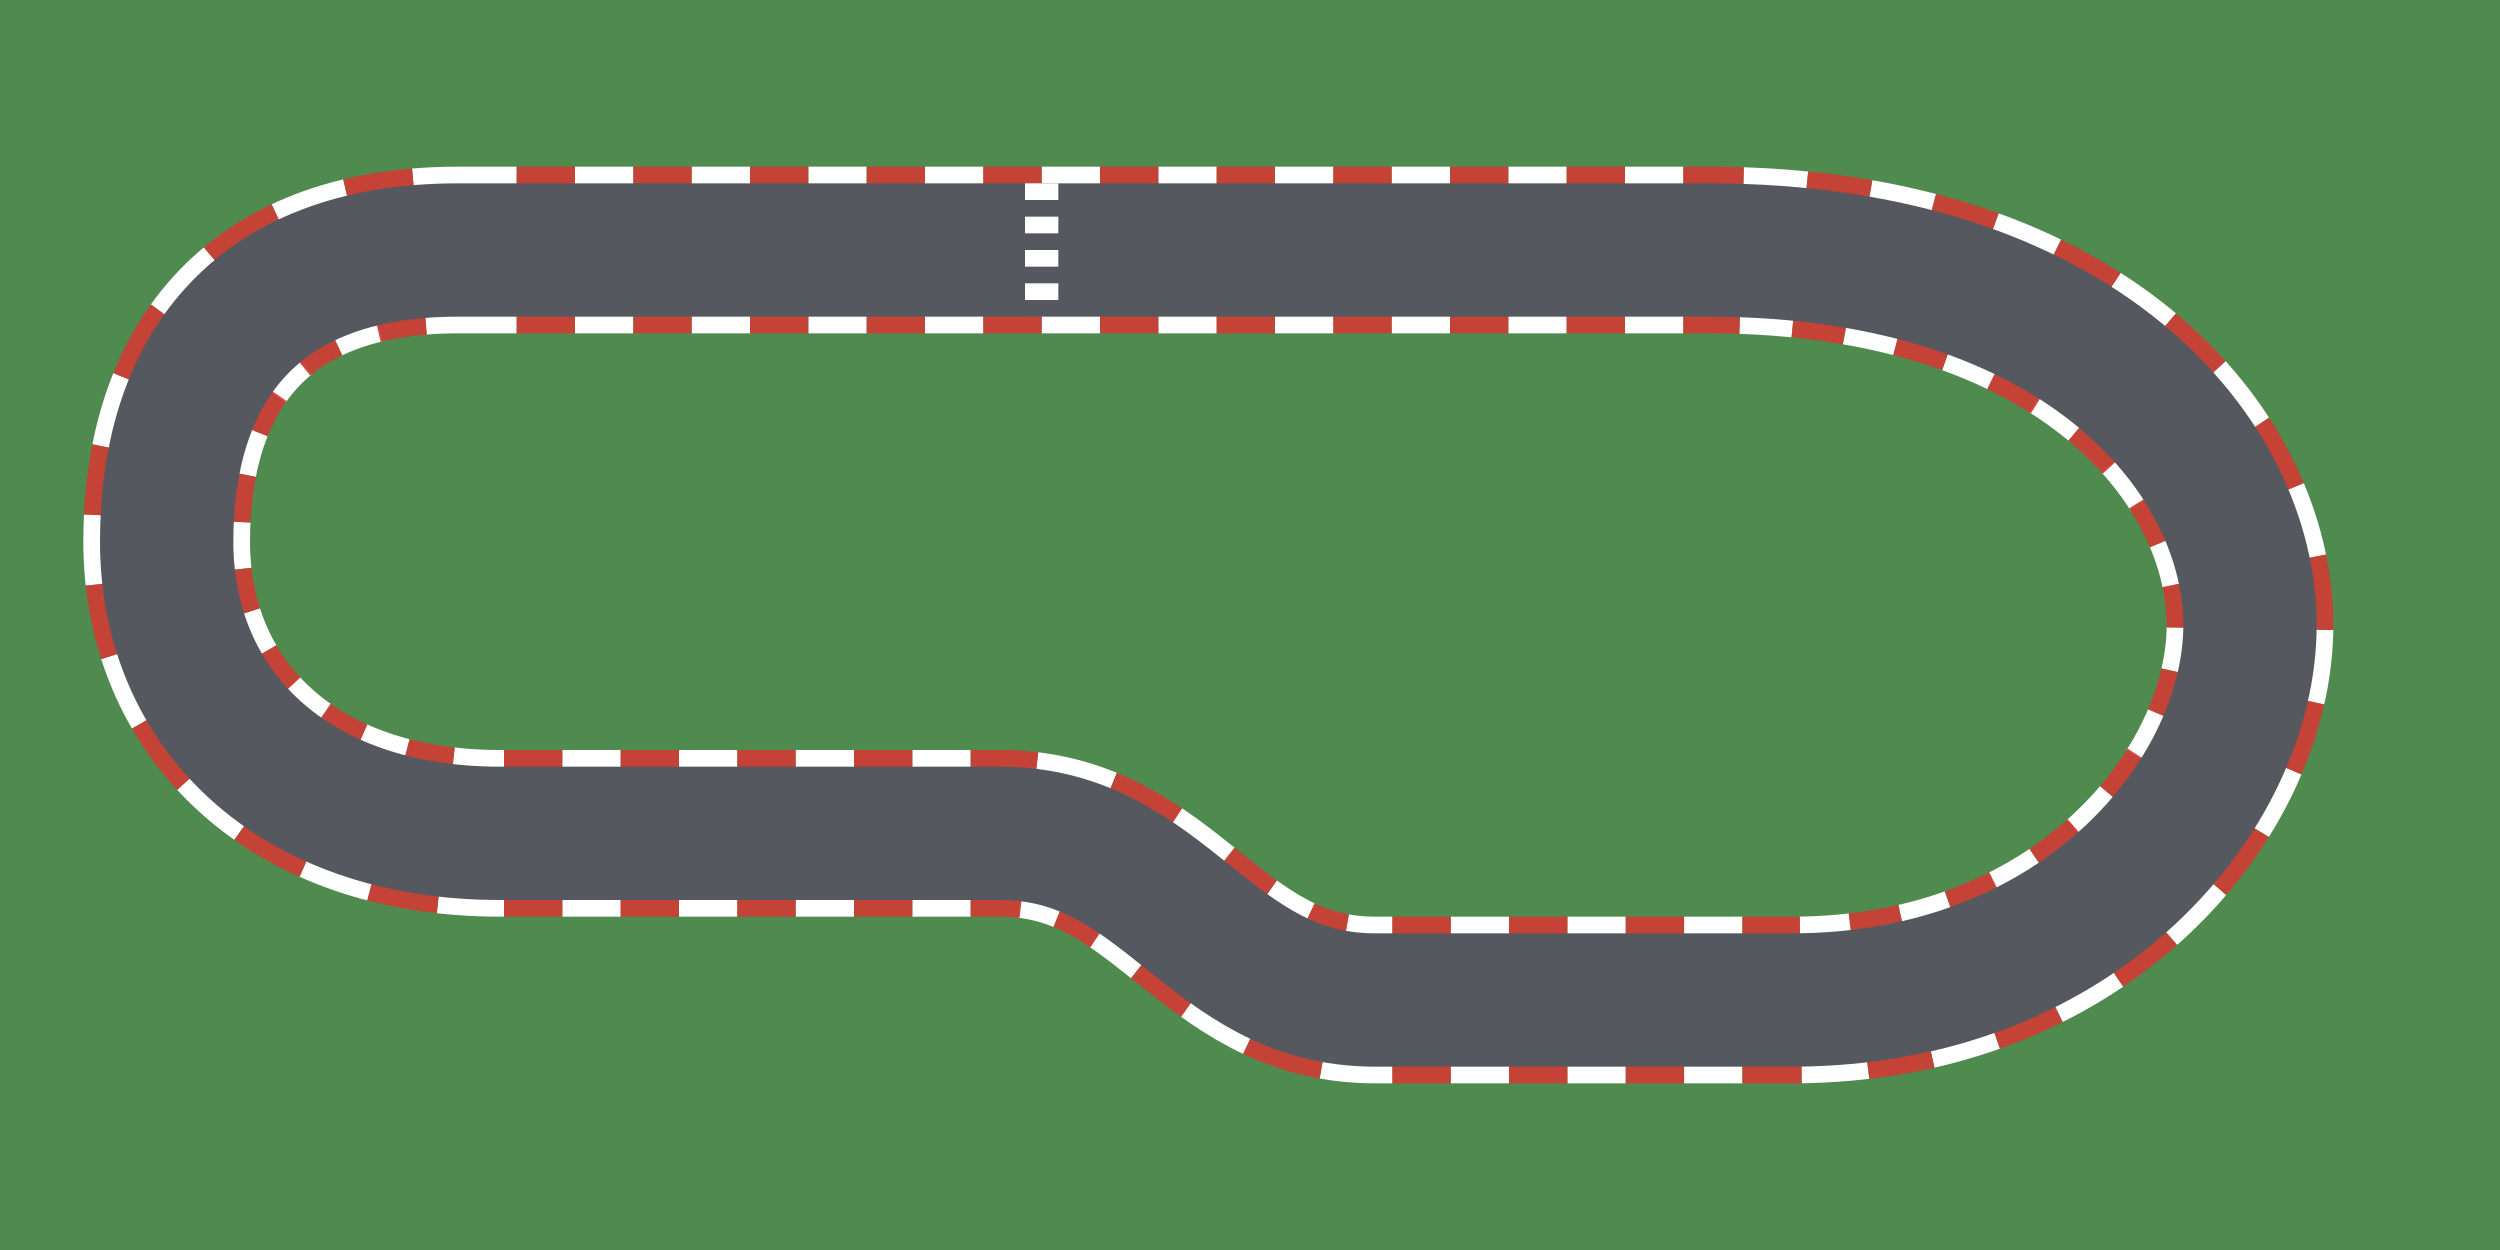
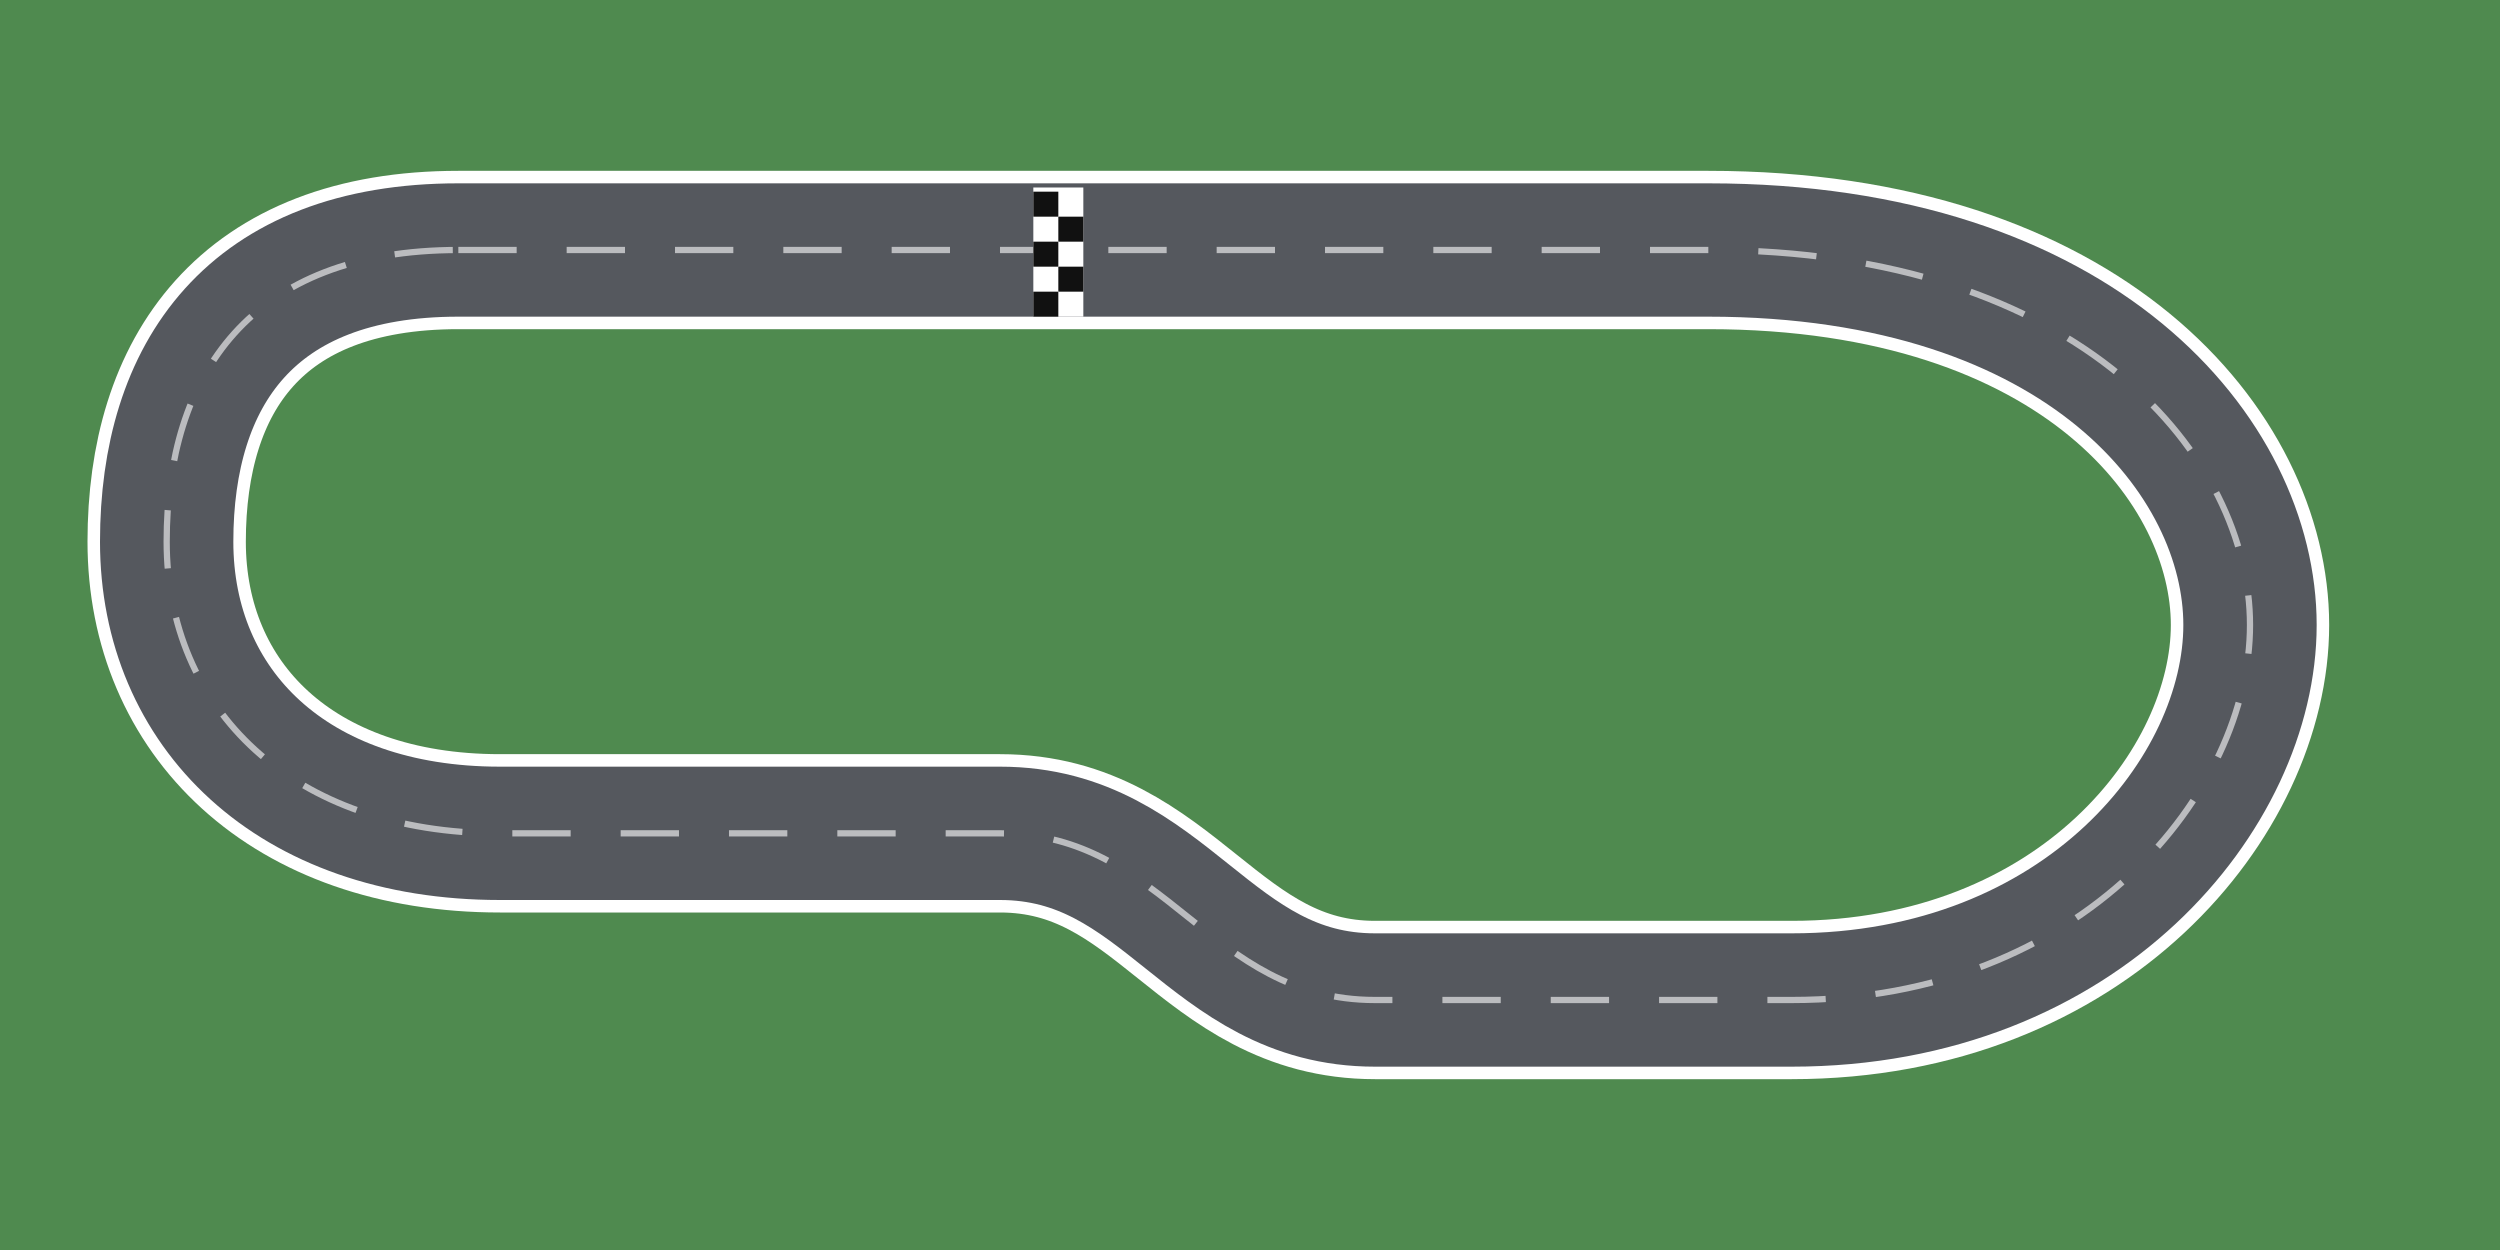
<svg xmlns="http://www.w3.org/2000/svg" viewBox="0 0 600 300" preserveAspectRatio="xMidYMid slice">
  <rect width="600" height="300" fill="#4f8a4f" />
-   <path d="M110 60h300c90 0 130 50 130 90s-40 90-110 90H330c-40 0-50-40-90-40H120c-50 0-80-30-80-70s20-70 70-70z" fill="none" stroke="#ffffff" stroke-width="40" stroke-dasharray="14 14" stroke-linejoin="round" />
-   <path d="M110 60h300c90 0 130 50 130 90s-40 90-110 90H330c-40 0-50-40-90-40H120c-50 0-80-30-80-70s20-70 70-70z" fill="none" stroke="#d23a33" stroke-width="40" stroke-dasharray="14 14" stroke-dashoffset="14" stroke-linejoin="round" opacity=".9" />
+   <path d="M110 60h300c90 0 130 50 130 90s-40 90-110 90H330c-40 0-50-40-90-40H120c-50 0-80-30-80-70s20-70 70-70z" fill="none" stroke="#ffffff" stroke-width="38" stroke-linejoin="round" />
  <path d="M110 60h300c90 0 130 50 130 90s-40 90-110 90H330c-40 0-50-40-90-40H120c-50 0-80-30-80-70s20-70 70-70z" fill="none" stroke="#55585e" stroke-width="32" stroke-linejoin="round" />
-   <path d="M250 44v32" stroke="#ffffff" stroke-width="8" stroke-dasharray="4 4" />
+   <path d="M110 60h300c90 0 130 50 130 90s-40 90-110 90H330c-40 0-50-40-90-40H120c-50 0-80-30-80-70s20-70 70-70z" fill="none" stroke="#ffffff" stroke-width="1.5" stroke-dasharray="14 12" opacity=".6" />
+   <rect x="248" y="45" width="12" height="31" fill="#ffffff" />
+   <rect x="248" y="46" width="6" height="6" fill="#111" />
+   <rect x="254" y="52" width="6" height="6" fill="#111" />
+   <rect x="248" y="58" width="6" height="6" fill="#111" />
+   <rect x="254" y="64" width="6" height="6" fill="#111" />
+   <rect x="248" y="70" width="6" height="6" fill="#111" />
</svg>
